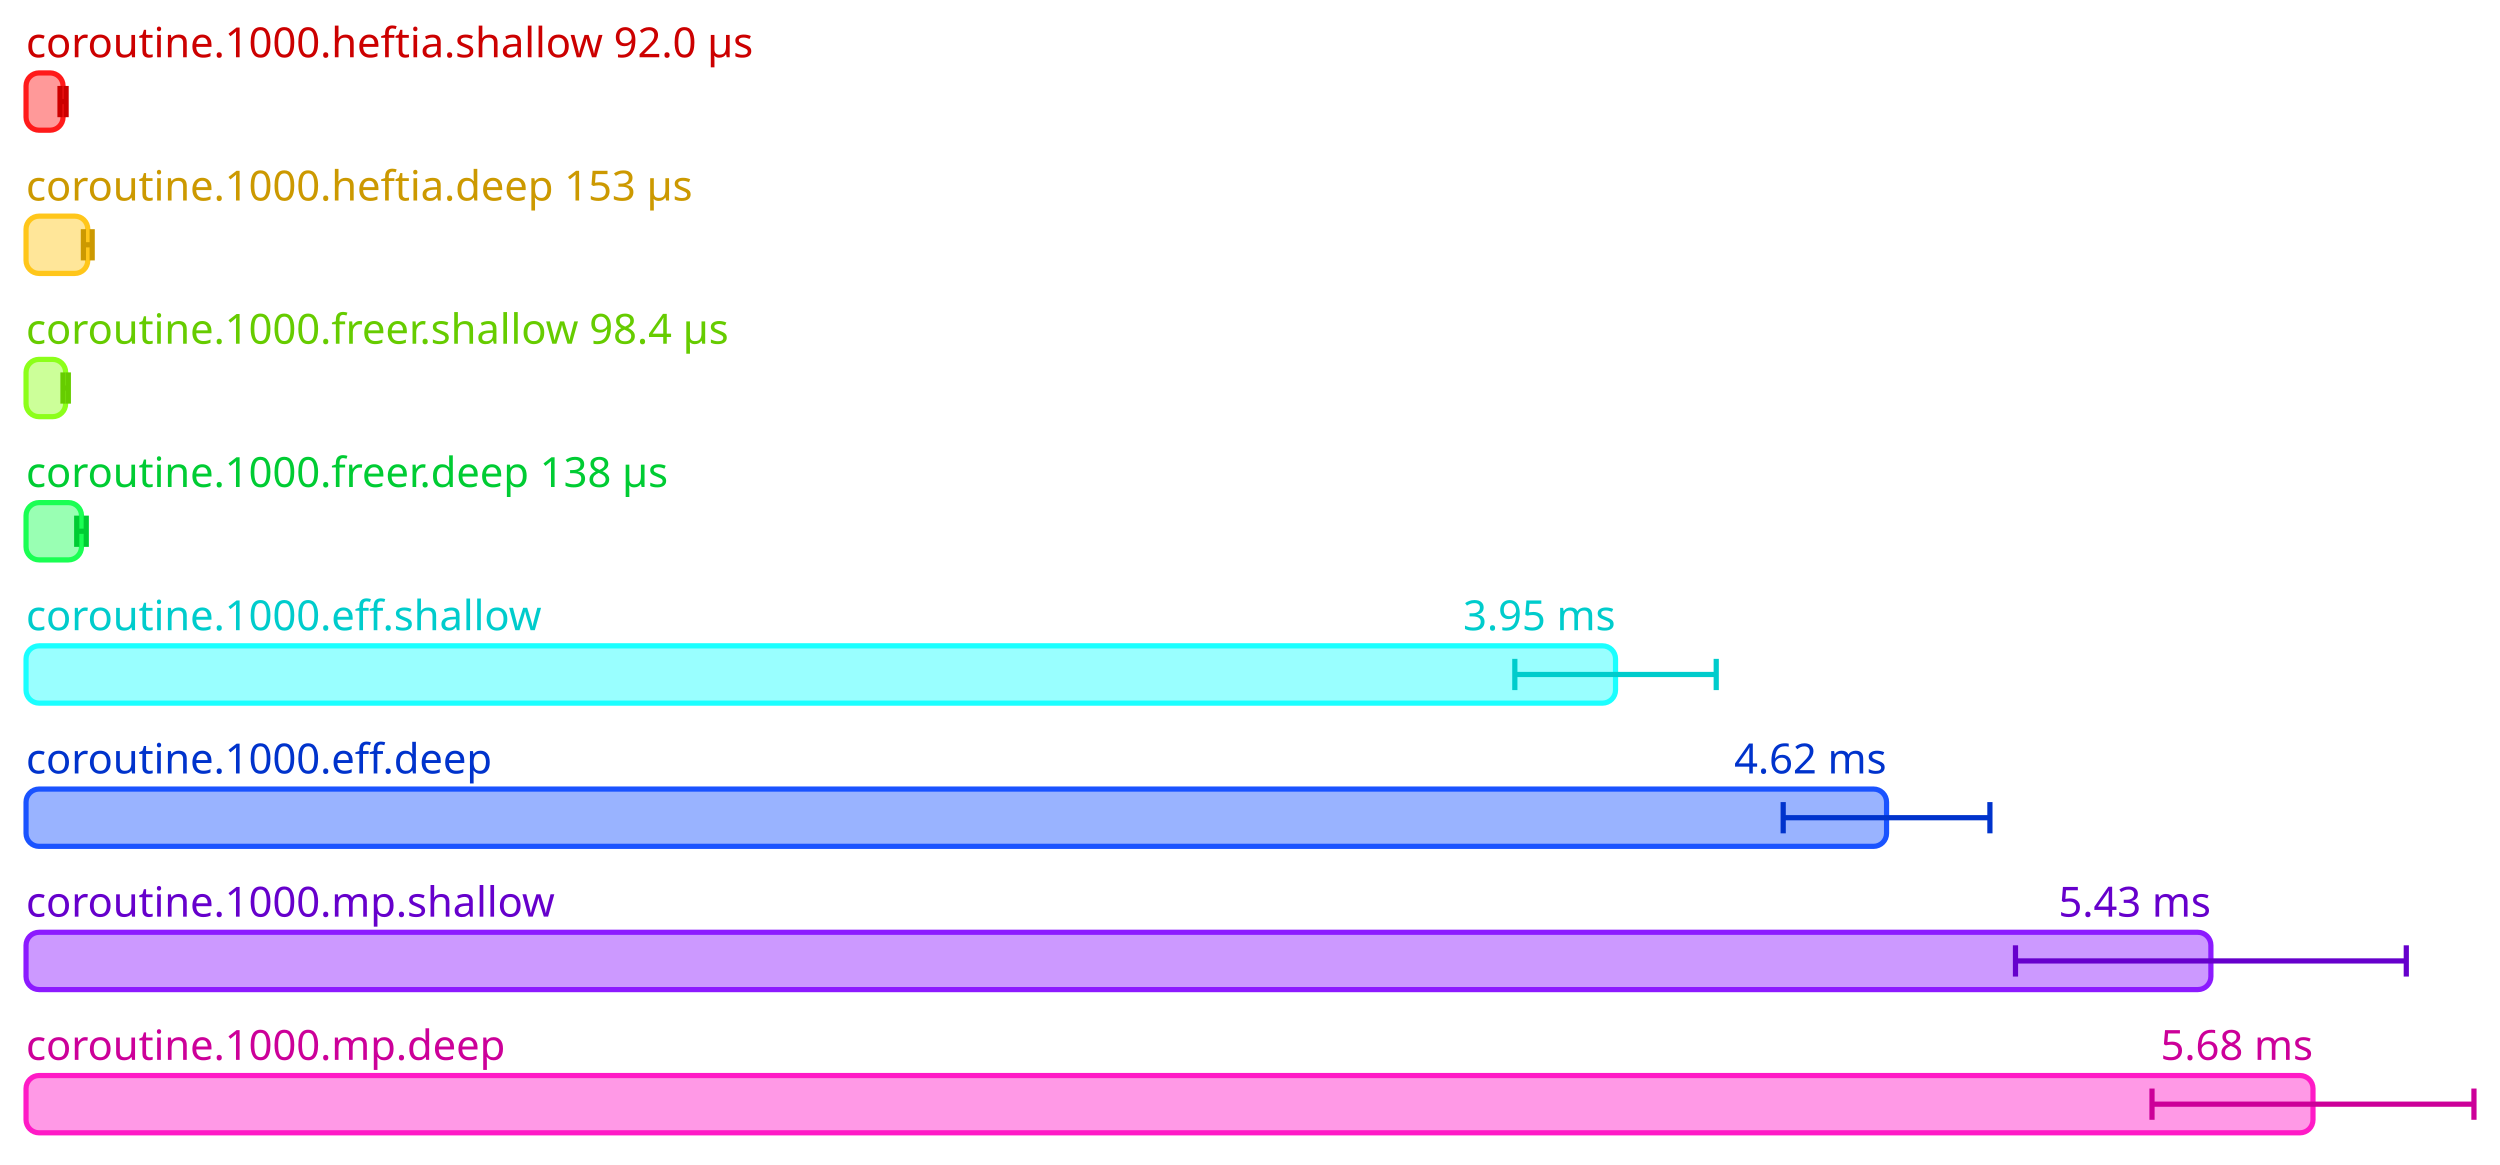
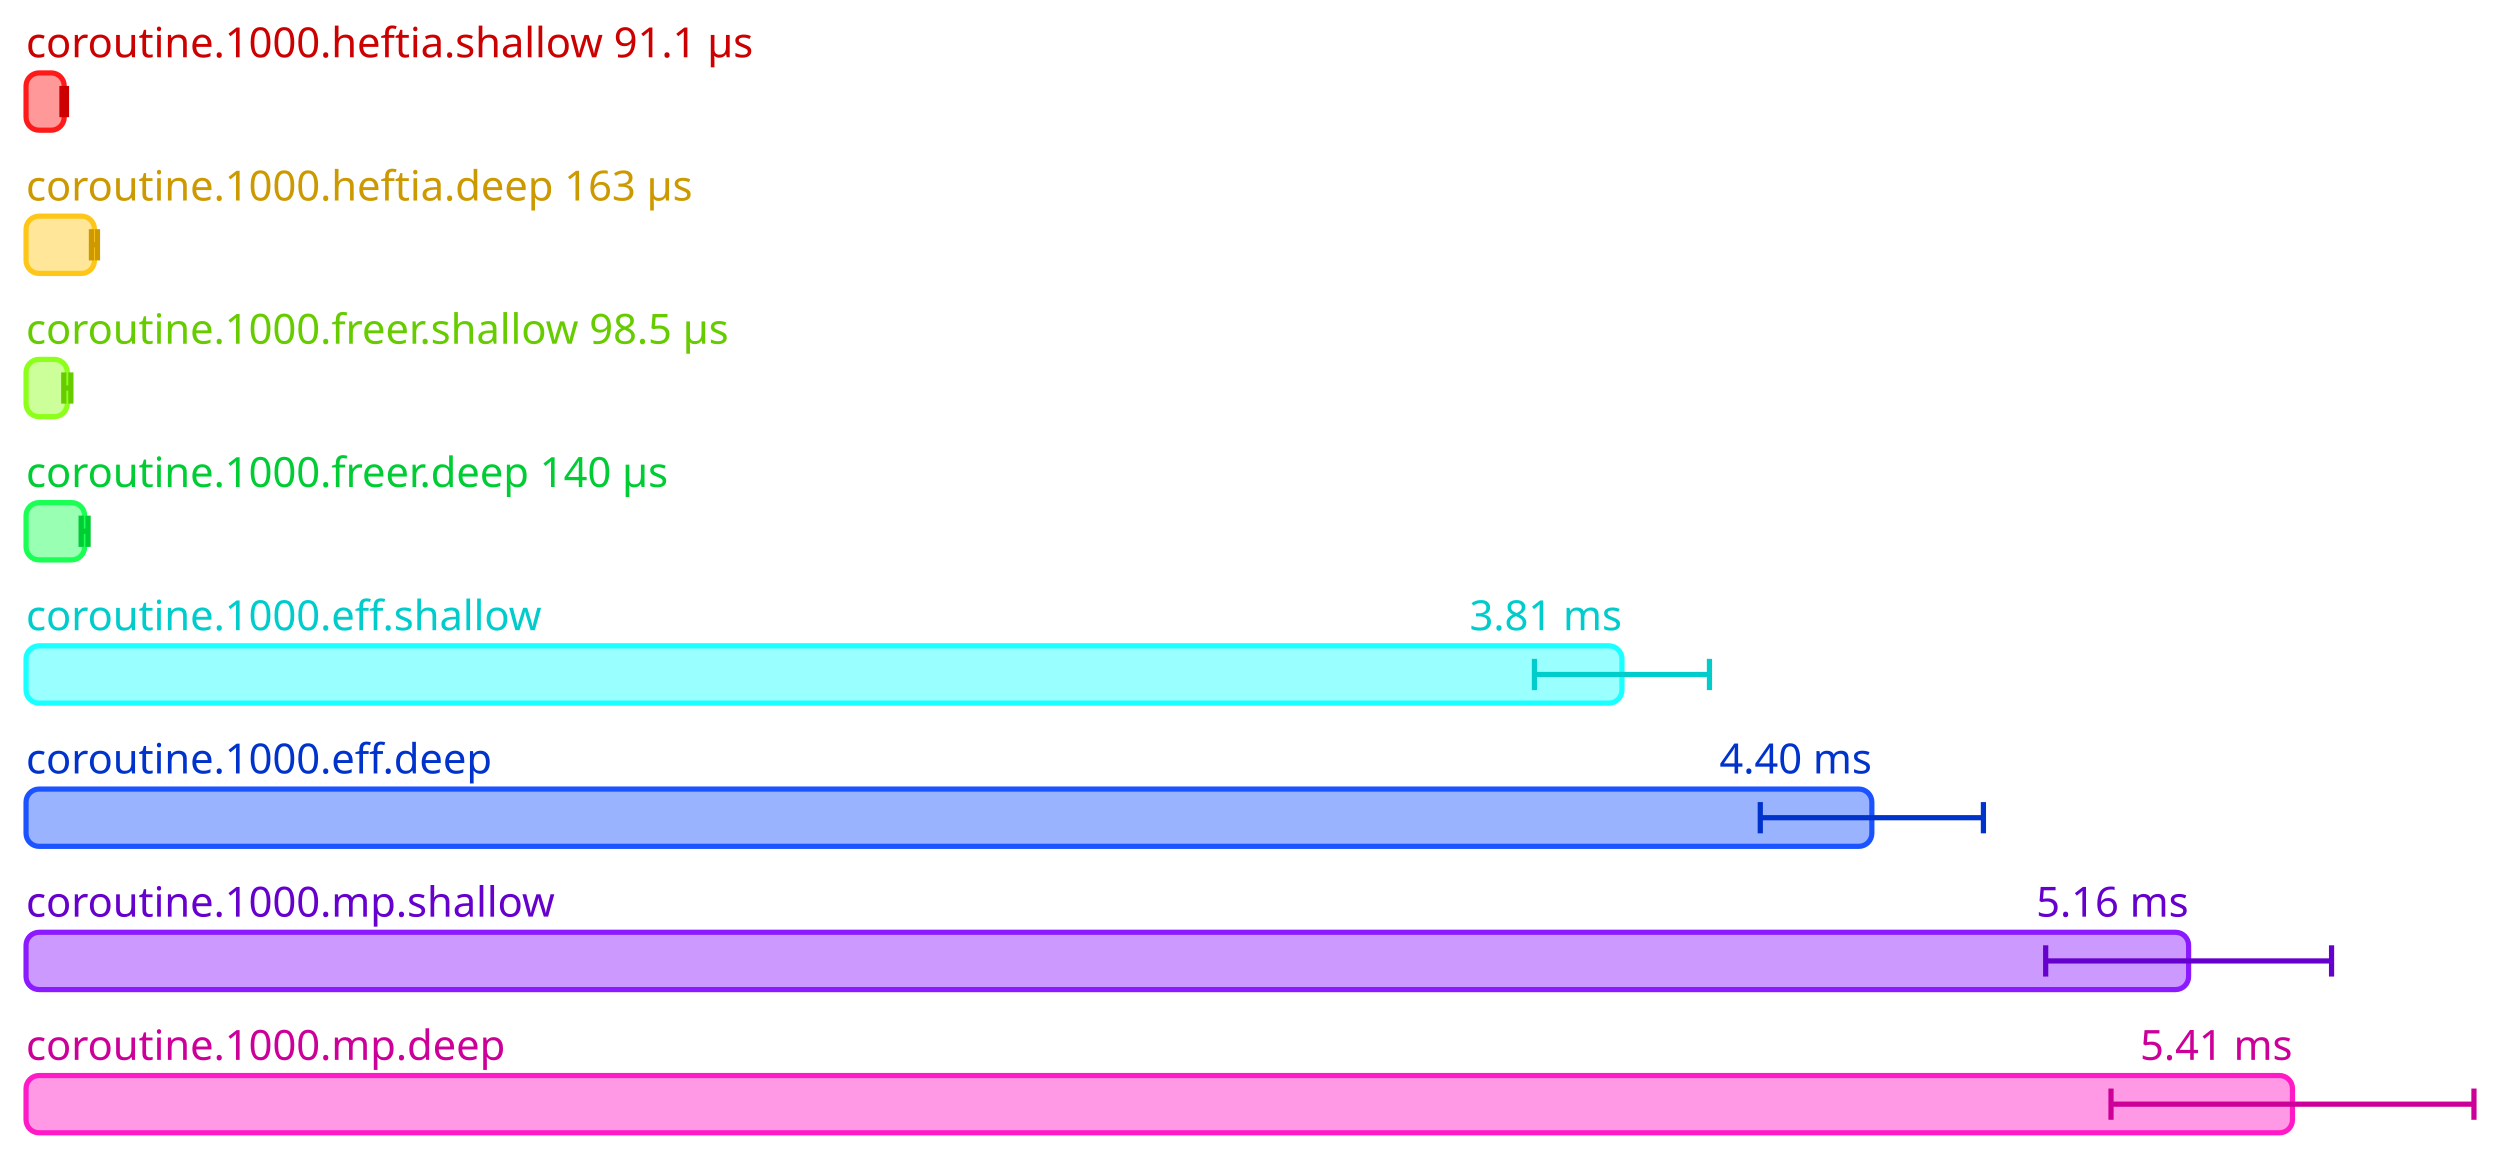
<svg xmlns="http://www.w3.org/2000/svg" height="447" width="960.0" font-size="16" font-family="sans-serif" stroke-width="2">
  <g transform="translate(10.0 0)">
-     <text fill="hsl(0, 100%, 40%)" y="22">coroutine.1000.heftia.shallow 92.0 μs</text>
+     <text fill="hsl(0, 100%, 40%)" y="22">coroutine.1000.heftia.shallow 91.1 μs</text>
    <g>
-       <rect y="28" rx="5" height="22" width="14.213" fill="hsl(0, 100%, 80%)" stroke="hsl(0, 100%, 55%)" />
+       <rect y="28" rx="5" height="22" width="14.659" fill="hsl(0, 100%, 80%)" stroke="hsl(0, 100%, 55%)" />
      <g stroke="hsl(0, 100%, 40%)">
-         <line x1="13.044" x2="15.381" y1="39" y2="39" />
-         <line x1="13.044" x2="13.044" y1="33" y2="45" />
-         <line x1="15.381" x2="15.381" y1="33" y2="45" />
+         <line x1="13.789" x2="15.528" y1="39" y2="39" />
+         <line x1="13.789" x2="13.789" y1="33" y2="45" />
+         <line x1="15.528" x2="15.528" y1="33" y2="45" />
      </g>
    </g>
-     <text fill="hsl(45, 100%, 40%)" y="77">coroutine.1000.heftia.deep 153  μs</text>
+     <text fill="hsl(45, 100%, 40%)" y="77">coroutine.1000.heftia.deep 163  μs</text>
    <g>
-       <rect y="83" rx="5" height="22" width="23.71" fill="hsl(45, 100%, 80%)" stroke="hsl(45, 100%, 55%)" />
+       <rect y="83" rx="5" height="22" width="26.27" fill="hsl(45, 100%, 80%)" stroke="hsl(45, 100%, 55%)" />
      <g stroke="hsl(45, 100%, 40%)">
-         <line x1="22.021" x2="25.398" y1="94" y2="94" />
-         <line x1="22.021" x2="22.021" y1="88" y2="100" />
-         <line x1="25.398" x2="25.398" y1="88" y2="100" />
+         <line x1="25.108" x2="27.432" y1="94" y2="94" />
+         <line x1="25.108" x2="25.108" y1="88" y2="100" />
+         <line x1="27.432" x2="27.432" y1="88" y2="100" />
      </g>
    </g>
-     <text fill="hsl(90, 100%, 40%)" y="132">coroutine.1000.freer.shallow 98.4 μs</text>
+     <text fill="hsl(90, 100%, 40%)" y="132">coroutine.1000.freer.shallow 98.5 μs</text>
    <g>
-       <rect y="138" rx="5" height="22" width="15.211" fill="hsl(90, 100%, 80%)" stroke="hsl(90, 100%, 55%)" />
+       <rect y="138" rx="5" height="22" width="15.847" fill="hsl(90, 100%, 80%)" stroke="hsl(90, 100%, 55%)" />
      <g stroke="hsl(90, 100%, 40%)">
-         <line x1="14.185" x2="16.238" y1="149" y2="149" />
-         <line x1="14.185" x2="14.185" y1="143" y2="155" />
-         <line x1="16.238" x2="16.238" y1="143" y2="155" />
+         <line x1="14.478" x2="17.216" y1="149" y2="149" />
+         <line x1="14.478" x2="14.478" y1="143" y2="155" />
+         <line x1="17.216" x2="17.216" y1="143" y2="155" />
      </g>
    </g>
-     <text fill="hsl(135, 100%, 40%)" y="187">coroutine.1000.freer.deep 138  μs</text>
+     <text fill="hsl(135, 100%, 40%)" y="187">coroutine.1000.freer.deep 140  μs</text>
    <g>
-       <rect y="193" rx="5" height="22" width="21.291" fill="hsl(135, 100%, 80%)" stroke="hsl(135, 100%, 55%)" />
+       <rect y="193" rx="5" height="22" width="22.491" fill="hsl(135, 100%, 80%)" stroke="hsl(135, 100%, 55%)" />
      <g stroke="hsl(135, 100%, 40%)">
-         <line x1="19.461" x2="23.121" y1="204" y2="204" />
-         <line x1="19.461" x2="19.461" y1="198" y2="210" />
-         <line x1="23.121" x2="23.121" y1="198" y2="210" />
+         <line x1="21.16" x2="23.822" y1="204" y2="204" />
+         <line x1="21.16" x2="21.16" y1="198" y2="210" />
+         <line x1="23.822" x2="23.822" y1="198" y2="210" />
      </g>
    </g>
    <g fill="hsl(180, 100%, 40%)">
      <text y="242">coroutine.1000.eff.shallow</text>
-       <text y="242" x="610.363" text-anchor="end">3.95 ms</text>
+       <text y="242" x="612.83" text-anchor="end">3.81 ms</text>
    </g>
    <g>
-       <rect y="248" rx="5" height="22" width="610.363" fill="hsl(180, 100%, 80%)" stroke="hsl(180, 100%, 55%)" />
+       <rect y="248" rx="5" height="22" width="612.83" fill="hsl(180, 100%, 80%)" stroke="hsl(180, 100%, 55%)" />
      <g stroke="hsl(180, 100%, 40%)">
-         <line x1="571.695" x2="649.031" y1="259" y2="259" />
-         <line x1="571.695" x2="571.695" y1="253" y2="265" />
-         <line x1="649.031" x2="649.031" y1="253" y2="265" />
+         <line x1="579.229" x2="646.431" y1="259" y2="259" />
+         <line x1="579.229" x2="579.229" y1="253" y2="265" />
+         <line x1="646.431" x2="646.431" y1="253" y2="265" />
      </g>
    </g>
    <g fill="hsl(225, 100%, 40%)">
      <text y="297">coroutine.1000.eff.deep</text>
-       <text y="297" x="714.436" text-anchor="end">4.62 ms</text>
+       <text y="297" x="708.79" text-anchor="end">4.40 ms</text>
    </g>
    <g>
-       <rect y="303" rx="5" height="22" width="714.436" fill="hsl(225, 100%, 80%)" stroke="hsl(225, 100%, 55%)" />
+       <rect y="303" rx="5" height="22" width="708.79" fill="hsl(225, 100%, 80%)" stroke="hsl(225, 100%, 55%)" />
      <g stroke="hsl(225, 100%, 40%)">
-         <line x1="674.747" x2="754.124" y1="314" y2="314" />
-         <line x1="674.747" x2="674.747" y1="308" y2="320" />
-         <line x1="754.124" x2="754.124" y1="308" y2="320" />
+         <line x1="665.946" x2="751.633" y1="314" y2="314" />
+         <line x1="665.946" x2="665.946" y1="308" y2="320" />
+         <line x1="751.633" x2="751.633" y1="308" y2="320" />
      </g>
    </g>
    <g fill="hsl(270, 100%, 40%)">
      <text y="352">coroutine.1000.mp.shallow</text>
-       <text y="352" x="838.982" text-anchor="end">5.43 ms</text>
+       <text y="352" x="830.429" text-anchor="end">5.16 ms</text>
    </g>
    <g>
-       <rect y="358" rx="5" height="22" width="838.982" fill="hsl(270, 100%, 80%)" stroke="hsl(270, 100%, 55%)" />
+       <rect y="358" rx="5" height="22" width="830.429" fill="hsl(270, 100%, 80%)" stroke="hsl(270, 100%, 55%)" />
      <g stroke="hsl(270, 100%, 40%)">
-         <line x1="763.946" x2="914.017" y1="369" y2="369" />
-         <line x1="763.946" x2="763.946" y1="363" y2="375" />
-         <line x1="914.017" x2="914.017" y1="363" y2="375" />
+         <line x1="775.541" x2="885.316" y1="369" y2="369" />
+         <line x1="775.541" x2="775.541" y1="363" y2="375" />
+         <line x1="885.316" x2="885.316" y1="363" y2="375" />
      </g>
    </g>
    <g fill="hsl(315, 100%, 40%)">
      <text y="407">coroutine.1000.mp.deep</text>
-       <text y="407" x="878.186" text-anchor="end">5.68 ms</text>
+       <text y="407" x="870.313" text-anchor="end">5.41 ms</text>
    </g>
    <g>
-       <rect y="413" rx="5" height="22" width="878.186" fill="hsl(315, 100%, 80%)" stroke="hsl(315, 100%, 55%)" />
+       <rect y="413" rx="5" height="22" width="870.313" fill="hsl(315, 100%, 80%)" stroke="hsl(315, 100%, 55%)" />
      <g stroke="hsl(315, 100%, 40%)">
-         <line x1="816.371" x2="940.0" y1="424" y2="424" />
-         <line x1="816.371" x2="816.371" y1="418" y2="430" />
+         <line x1="800.626" x2="940.0" y1="424" y2="424" />
+         <line x1="800.626" x2="800.626" y1="418" y2="430" />
        <line x1="940.0" x2="940.0" y1="418" y2="430" />
      </g>
    </g>
  </g>
</svg>
